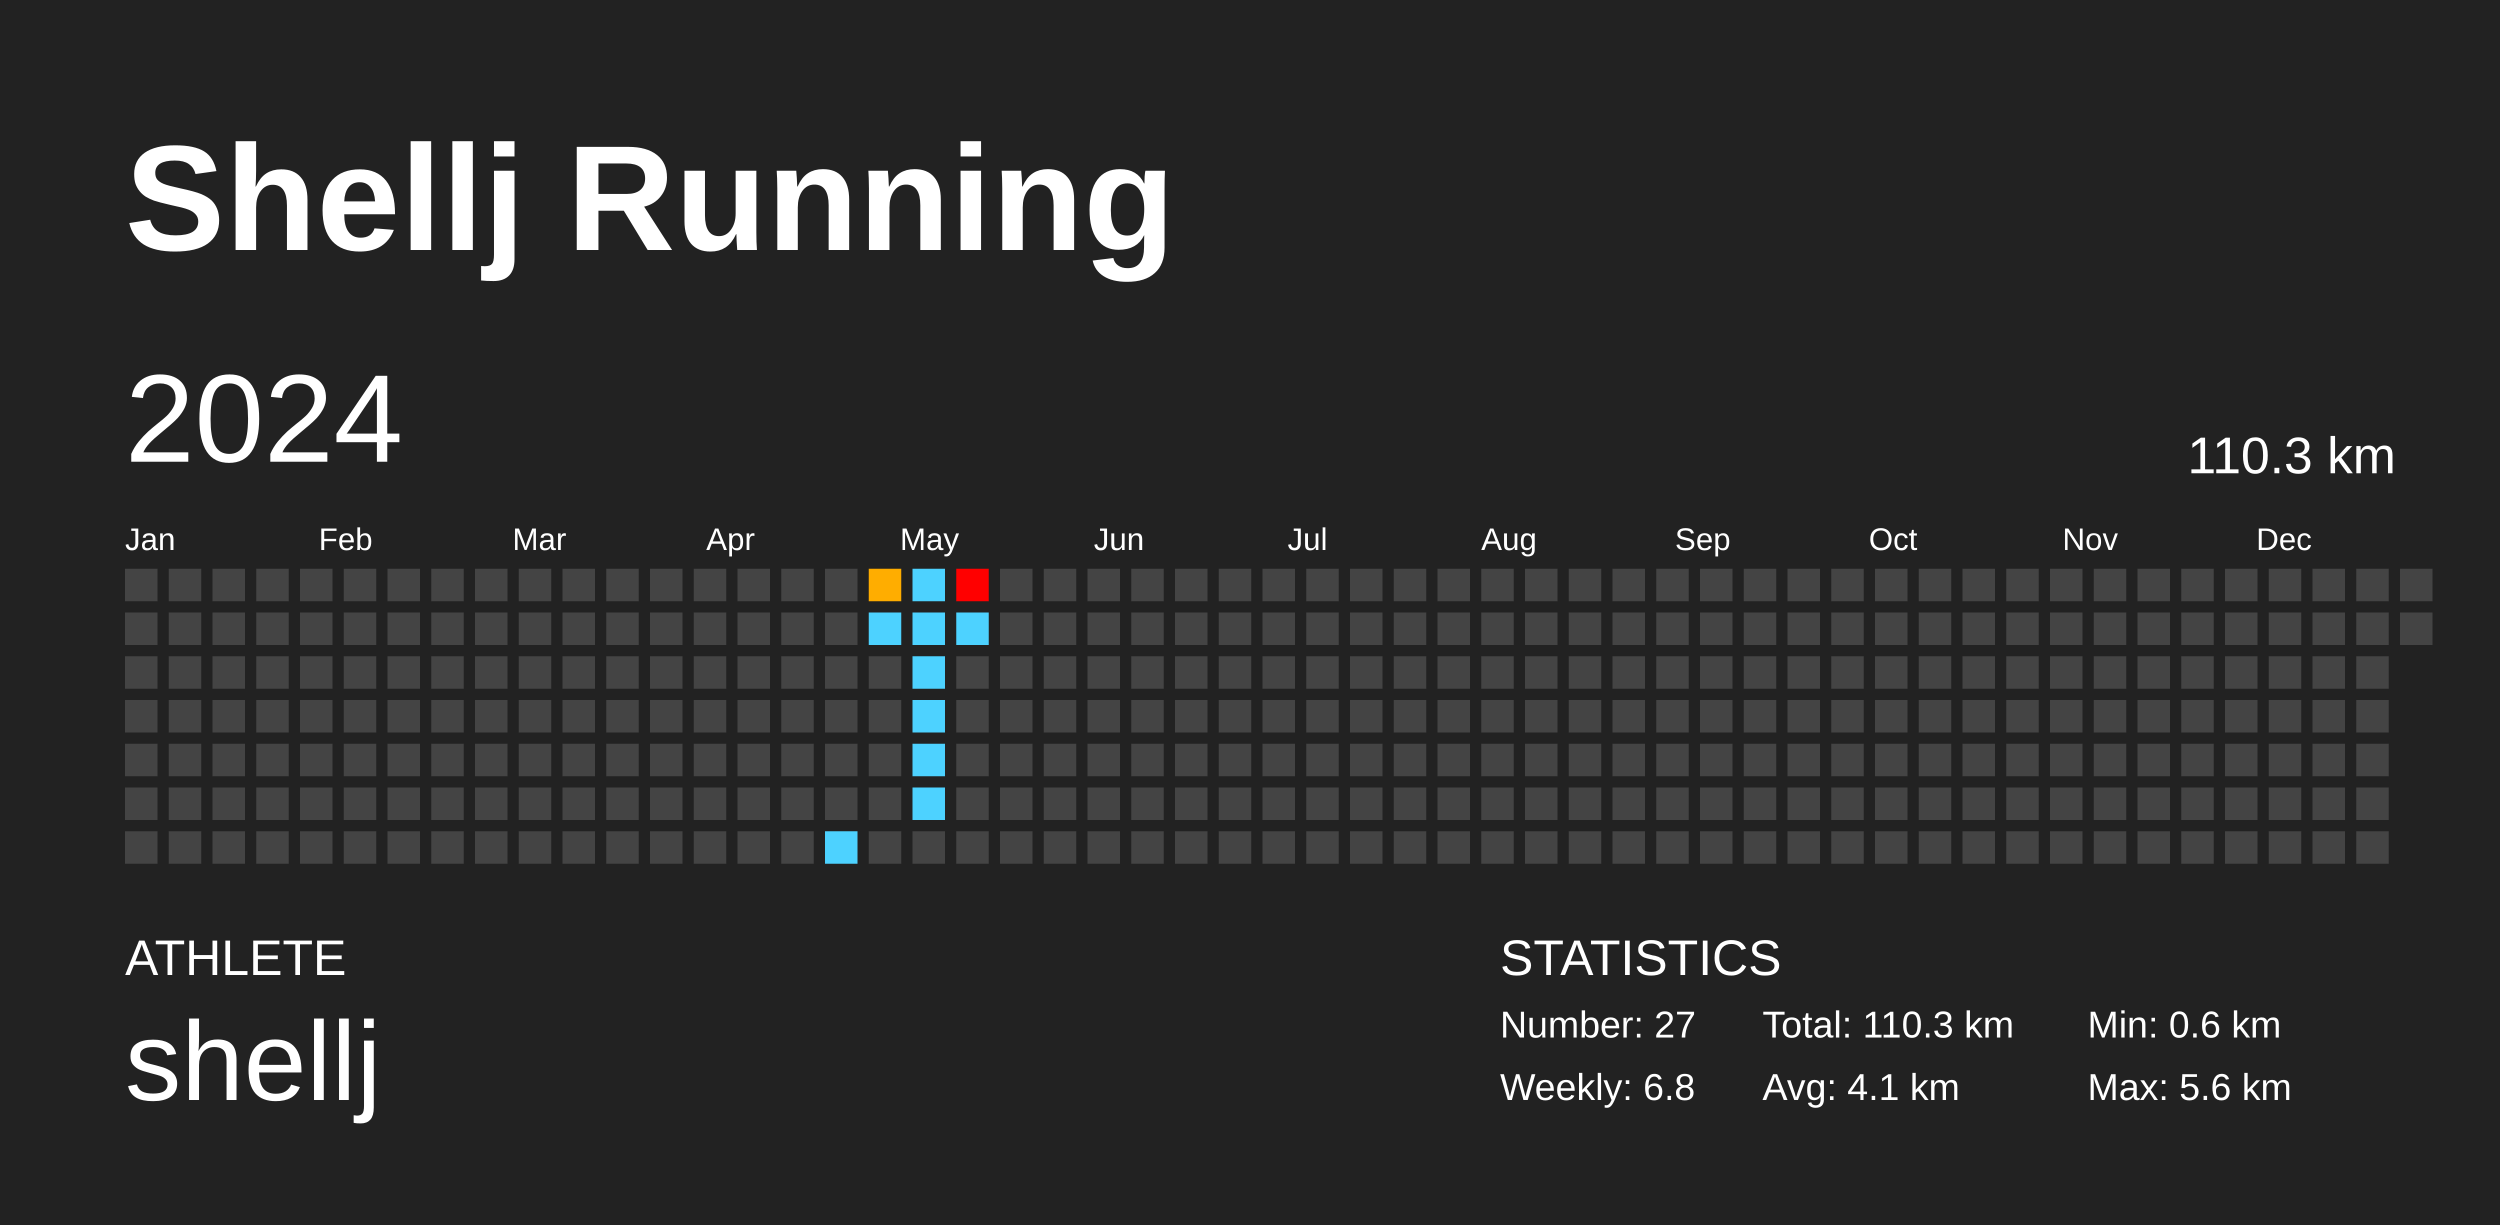
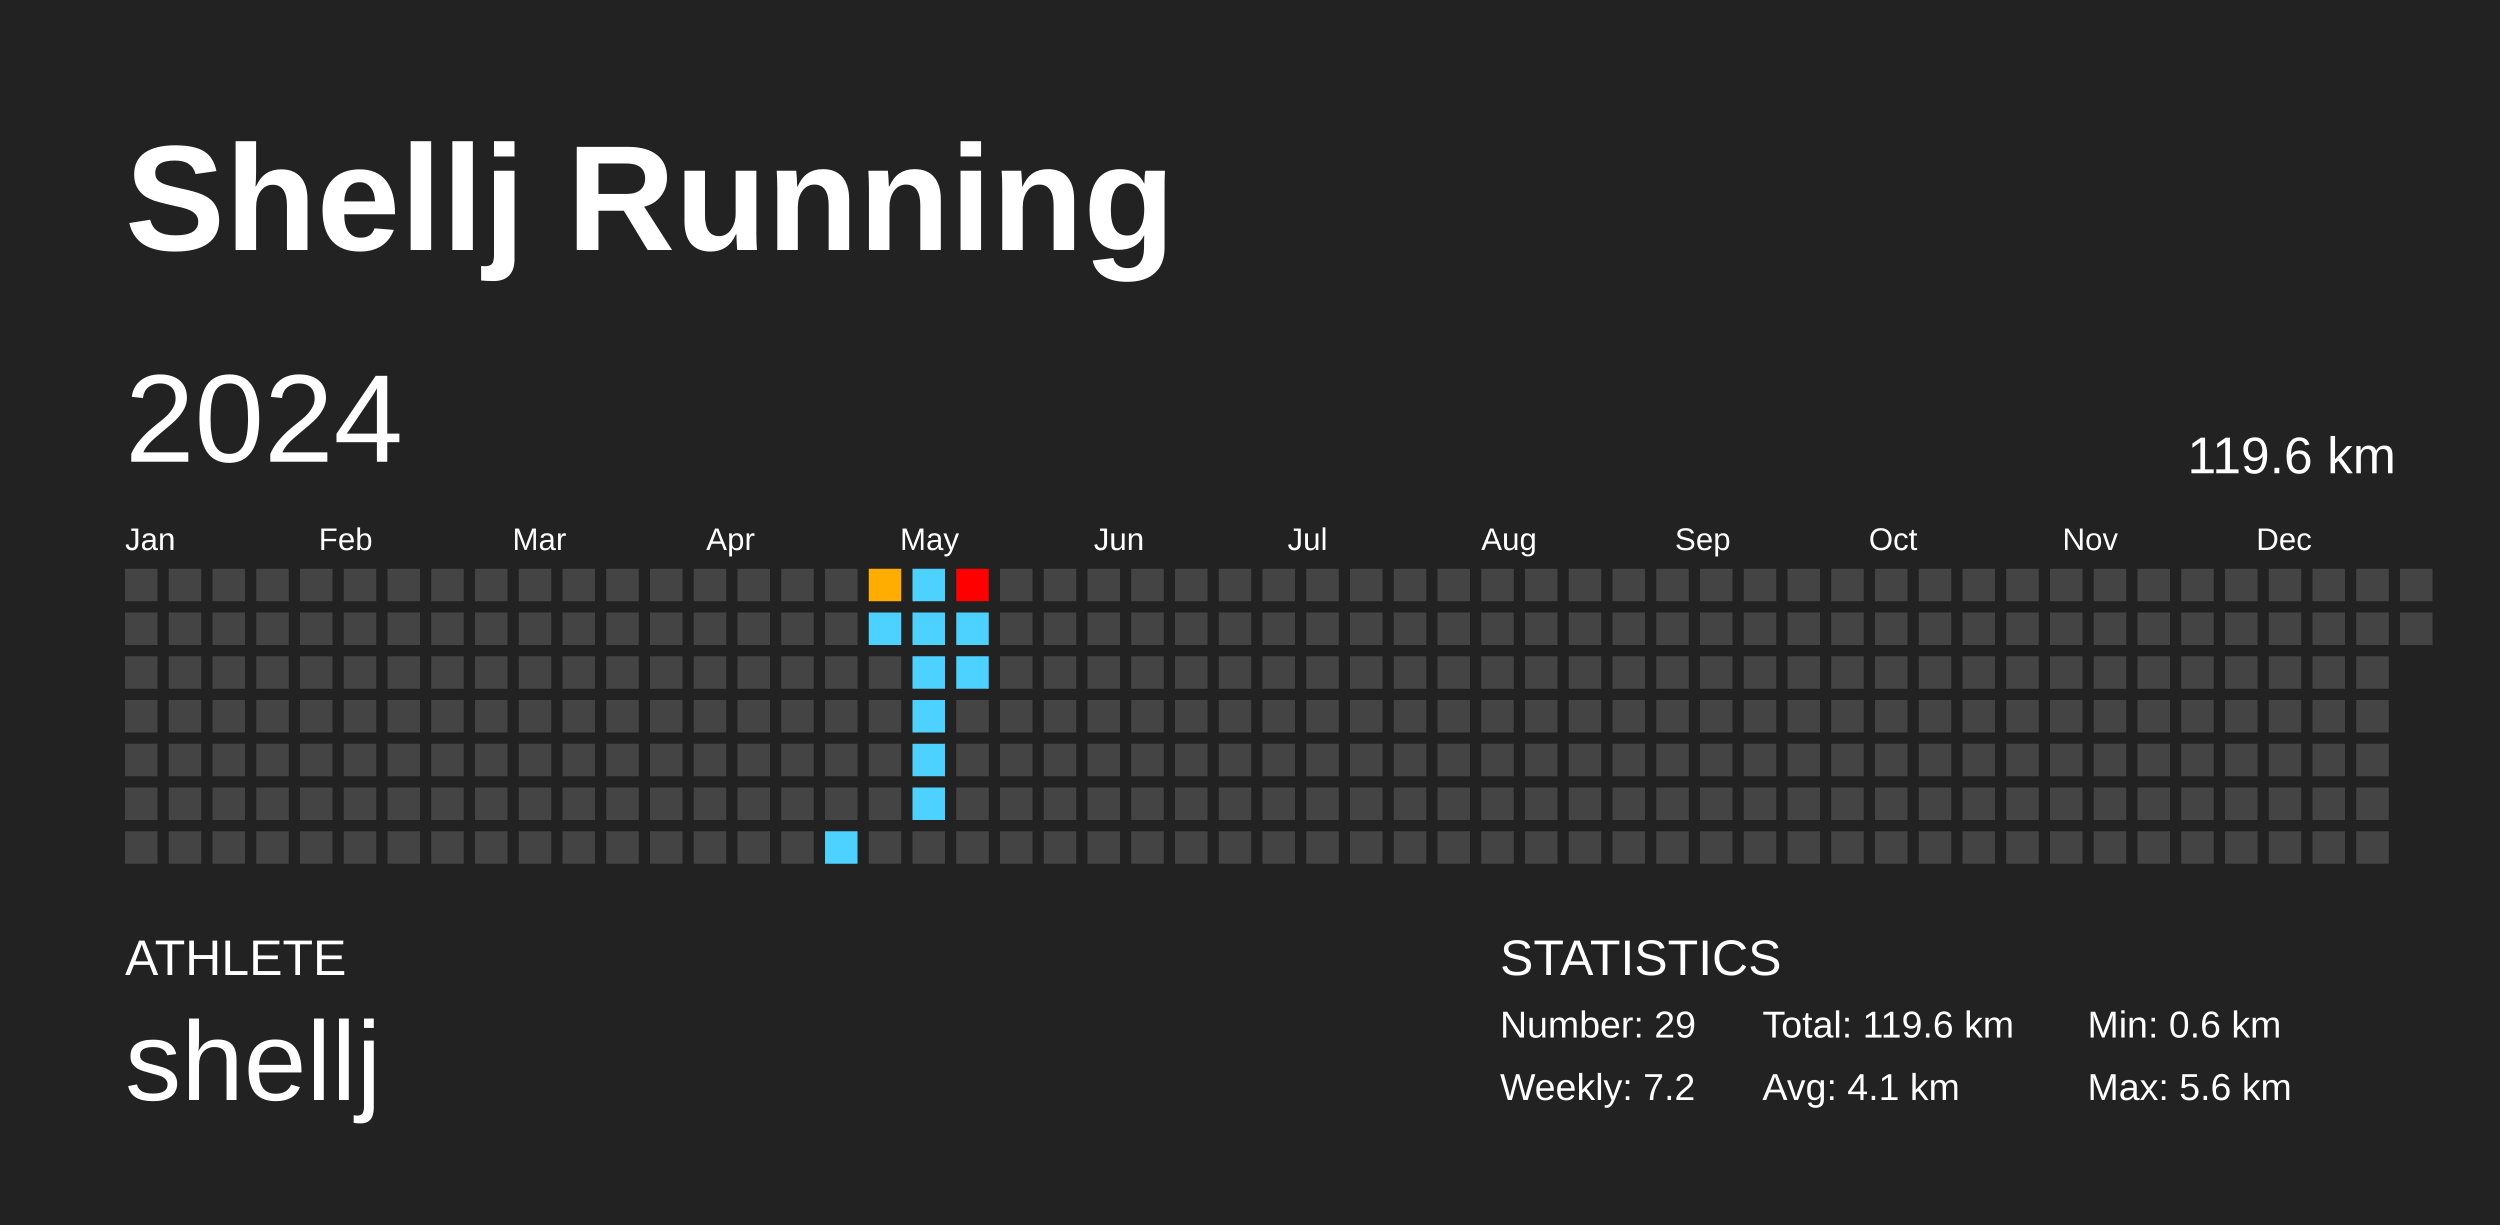
<svg xmlns="http://www.w3.org/2000/svg" baseProfile="full" height="98mm" version="1.1" viewBox="0,0,200,98" width="200mm">
  <defs />
  <rect fill="#222222" height="98" width="200" x="0" y="0" />
  <text fill="#FFFFFF" style="font-size:12px; font-family:Arial; font-weight:bold;" x="10" y="20">Shellj Running</text>
  <text fill="#FFFFFF" style="font-size:4px; font-family:Arial" x="10" y="78">ATHLETE</text>
  <text fill="#FFFFFF" style="font-size:9px; font-family:Arial" x="10" y="88">shellj</text>
  <text fill="#FFFFFF" style="font-size:4px; font-family:Arial" x="120" y="78">STATISTICS</text>
-   <text fill="#FFFFFF" style="font-size:3px; font-family:Arial" x="120" y="83">Number: 27</text>
-   <text fill="#FFFFFF" style="font-size:3px; font-family:Arial" x="120" y="88">Weekly: 6.8</text>
-   <text fill="#FFFFFF" style="font-size:3px; font-family:Arial" x="141" y="83">Total: 110.3 km</text>
+   <text fill="#FFFFFF" style="font-size:3px; font-family:Arial" x="120" y="83">Number: 29</text>
+   <text fill="#FFFFFF" style="font-size:3px; font-family:Arial" x="120" y="88">Weekly: 7.2</text>
+   <text fill="#FFFFFF" style="font-size:3px; font-family:Arial" x="141" y="83">Total: 119.6 km</text>
  <text fill="#FFFFFF" style="font-size:3px; font-family:Arial" x="141" y="88">Avg: 4.1 km</text>
  <text fill="#FFFFFF" style="font-size:3px; font-family:Arial" x="167" y="83">Min: 0.6 km</text>
  <text fill="#FFFFFF" style="font-size:3px; font-family:Arial" x="167" y="88">Max: 5.6 km</text>
  <text dominant-baseline="hanging" fill="#FFFFFF" style="font-size:10.0px; font-family:Arial;" x="10" y="30">2024</text>
-   <text dominant-baseline="hanging" fill="#FFFFFF" style="font-size:4.125px; font-family:Arial;" x="175" y="35">110.3 km</text>
+   <text dominant-baseline="hanging" fill="#FFFFFF" style="font-size:4.125px; font-family:Arial;" x="175" y="35">119.6 km</text>
  <text fill="#FFFFFF" style="font-size:2.5px; font-family:Arial" x="10.0" y="44">Jan</text>
  <text fill="#FFFFFF" style="font-size:2.5px; font-family:Arial" x="25.5" y="44">Feb</text>
  <text fill="#FFFFFF" style="font-size:2.5px; font-family:Arial" x="41.0" y="44">Mar</text>
  <text fill="#FFFFFF" style="font-size:2.5px; font-family:Arial" x="56.5" y="44">Apr</text>
  <text fill="#FFFFFF" style="font-size:2.5px; font-family:Arial" x="72.0" y="44">May</text>
  <text fill="#FFFFFF" style="font-size:2.5px; font-family:Arial" x="87.5" y="44">Jun</text>
  <text fill="#FFFFFF" style="font-size:2.5px; font-family:Arial" x="103.0" y="44">Jul</text>
  <text fill="#FFFFFF" style="font-size:2.5px; font-family:Arial" x="118.5" y="44">Aug</text>
  <text fill="#FFFFFF" style="font-size:2.5px; font-family:Arial" x="134.0" y="44">Sep</text>
  <text fill="#FFFFFF" style="font-size:2.5px; font-family:Arial" x="149.5" y="44">Oct</text>
  <text fill="#FFFFFF" style="font-size:2.5px; font-family:Arial" x="165.0" y="44">Nov</text>
  <text fill="#FFFFFF" style="font-size:2.5px; font-family:Arial" x="180.5" y="44">Dec</text>
  <rect fill="#444444" height="2.6" width="2.6" x="10.0" y="45.5" />
  <rect fill="#444444" height="2.6" width="2.6" x="10.0" y="49.0" />
  <rect fill="#444444" height="2.6" width="2.6" x="10.0" y="52.5" />
  <rect fill="#444444" height="2.6" width="2.6" x="10.0" y="56.0" />
  <rect fill="#444444" height="2.6" width="2.6" x="10.0" y="59.5" />
  <rect fill="#444444" height="2.6" width="2.6" x="10.0" y="63.0" />
  <rect fill="#444444" height="2.6" width="2.6" x="10.0" y="66.5" />
  <rect fill="#444444" height="2.6" width="2.6" x="13.5" y="45.5" />
  <rect fill="#444444" height="2.6" width="2.6" x="13.5" y="49.0" />
  <rect fill="#444444" height="2.6" width="2.6" x="13.5" y="52.5" />
  <rect fill="#444444" height="2.6" width="2.6" x="13.5" y="56.0" />
  <rect fill="#444444" height="2.6" width="2.6" x="13.5" y="59.5" />
  <rect fill="#444444" height="2.6" width="2.6" x="13.5" y="63.0" />
  <rect fill="#444444" height="2.6" width="2.6" x="13.5" y="66.5" />
  <rect fill="#444444" height="2.6" width="2.6" x="17.0" y="45.5" />
  <rect fill="#444444" height="2.6" width="2.6" x="17.0" y="49.0" />
  <rect fill="#444444" height="2.6" width="2.6" x="17.0" y="52.5" />
  <rect fill="#444444" height="2.6" width="2.6" x="17.0" y="56.0" />
  <rect fill="#444444" height="2.6" width="2.6" x="17.0" y="59.5" />
  <rect fill="#444444" height="2.6" width="2.6" x="17.0" y="63.0" />
  <rect fill="#444444" height="2.6" width="2.6" x="17.0" y="66.5" />
  <rect fill="#444444" height="2.6" width="2.6" x="20.5" y="45.5" />
  <rect fill="#444444" height="2.6" width="2.6" x="20.5" y="49.0" />
  <rect fill="#444444" height="2.6" width="2.6" x="20.5" y="52.5" />
  <rect fill="#444444" height="2.6" width="2.6" x="20.5" y="56.0" />
  <rect fill="#444444" height="2.6" width="2.6" x="20.5" y="59.5" />
  <rect fill="#444444" height="2.6" width="2.6" x="20.5" y="63.0" />
  <rect fill="#444444" height="2.6" width="2.6" x="20.5" y="66.5" />
  <rect fill="#444444" height="2.6" width="2.6" x="24.0" y="45.5" />
  <rect fill="#444444" height="2.6" width="2.6" x="24.0" y="49.0" />
  <rect fill="#444444" height="2.6" width="2.6" x="24.0" y="52.5" />
  <rect fill="#444444" height="2.6" width="2.6" x="24.0" y="56.0" />
  <rect fill="#444444" height="2.6" width="2.6" x="24.0" y="59.5" />
  <rect fill="#444444" height="2.6" width="2.6" x="24.0" y="63.0" />
  <rect fill="#444444" height="2.6" width="2.6" x="24.0" y="66.5" />
  <rect fill="#444444" height="2.6" width="2.6" x="27.5" y="45.5" />
  <rect fill="#444444" height="2.6" width="2.6" x="27.5" y="49.0" />
  <rect fill="#444444" height="2.6" width="2.6" x="27.5" y="52.5" />
  <rect fill="#444444" height="2.6" width="2.6" x="27.5" y="56.0" />
  <rect fill="#444444" height="2.6" width="2.6" x="27.5" y="59.5" />
  <rect fill="#444444" height="2.6" width="2.6" x="27.5" y="63.0" />
  <rect fill="#444444" height="2.6" width="2.6" x="27.5" y="66.5" />
  <rect fill="#444444" height="2.6" width="2.6" x="31.0" y="45.5" />
  <rect fill="#444444" height="2.6" width="2.6" x="31.0" y="49.0" />
  <rect fill="#444444" height="2.6" width="2.6" x="31.0" y="52.5" />
  <rect fill="#444444" height="2.6" width="2.6" x="31.0" y="56.0" />
  <rect fill="#444444" height="2.6" width="2.6" x="31.0" y="59.5" />
  <rect fill="#444444" height="2.6" width="2.6" x="31.0" y="63.0" />
  <rect fill="#444444" height="2.6" width="2.6" x="31.0" y="66.5" />
  <rect fill="#444444" height="2.6" width="2.6" x="34.5" y="45.5" />
  <rect fill="#444444" height="2.6" width="2.6" x="34.5" y="49.0" />
  <rect fill="#444444" height="2.6" width="2.6" x="34.5" y="52.5" />
  <rect fill="#444444" height="2.6" width="2.6" x="34.5" y="56.0" />
  <rect fill="#444444" height="2.6" width="2.6" x="34.5" y="59.5" />
  <rect fill="#444444" height="2.6" width="2.6" x="34.5" y="63.0" />
  <rect fill="#444444" height="2.6" width="2.6" x="34.5" y="66.5" />
  <rect fill="#444444" height="2.6" width="2.6" x="38.0" y="45.5" />
  <rect fill="#444444" height="2.6" width="2.6" x="38.0" y="49.0" />
  <rect fill="#444444" height="2.6" width="2.6" x="38.0" y="52.5" />
  <rect fill="#444444" height="2.6" width="2.6" x="38.0" y="56.0" />
  <rect fill="#444444" height="2.6" width="2.6" x="38.0" y="59.5" />
  <rect fill="#444444" height="2.6" width="2.6" x="38.0" y="63.0" />
  <rect fill="#444444" height="2.6" width="2.6" x="38.0" y="66.5" />
  <rect fill="#444444" height="2.6" width="2.6" x="41.5" y="45.5" />
  <rect fill="#444444" height="2.6" width="2.6" x="41.5" y="49.0" />
  <rect fill="#444444" height="2.6" width="2.6" x="41.5" y="52.5" />
  <rect fill="#444444" height="2.6" width="2.6" x="41.5" y="56.0" />
  <rect fill="#444444" height="2.6" width="2.6" x="41.5" y="59.5" />
  <rect fill="#444444" height="2.6" width="2.6" x="41.5" y="63.0" />
  <rect fill="#444444" height="2.6" width="2.6" x="41.5" y="66.5" />
  <rect fill="#444444" height="2.6" width="2.6" x="45.0" y="45.5" />
  <rect fill="#444444" height="2.6" width="2.6" x="45.0" y="49.0" />
  <rect fill="#444444" height="2.6" width="2.6" x="45.0" y="52.5" />
  <rect fill="#444444" height="2.6" width="2.6" x="45.0" y="56.0" />
  <rect fill="#444444" height="2.6" width="2.6" x="45.0" y="59.5" />
  <rect fill="#444444" height="2.6" width="2.6" x="45.0" y="63.0" />
  <rect fill="#444444" height="2.6" width="2.6" x="45.0" y="66.5" />
  <rect fill="#444444" height="2.6" width="2.6" x="48.5" y="45.5" />
  <rect fill="#444444" height="2.6" width="2.6" x="48.5" y="49.0" />
  <rect fill="#444444" height="2.6" width="2.6" x="48.5" y="52.5" />
  <rect fill="#444444" height="2.6" width="2.6" x="48.5" y="56.0" />
  <rect fill="#444444" height="2.6" width="2.6" x="48.5" y="59.5" />
  <rect fill="#444444" height="2.6" width="2.6" x="48.5" y="63.0" />
  <rect fill="#444444" height="2.6" width="2.6" x="48.5" y="66.5" />
  <rect fill="#444444" height="2.6" width="2.6" x="52.0" y="45.5" />
  <rect fill="#444444" height="2.6" width="2.6" x="52.0" y="49.0" />
  <rect fill="#444444" height="2.6" width="2.6" x="52.0" y="52.5" />
  <rect fill="#444444" height="2.6" width="2.6" x="52.0" y="56.0" />
  <rect fill="#444444" height="2.6" width="2.6" x="52.0" y="59.5" />
  <rect fill="#444444" height="2.6" width="2.6" x="52.0" y="63.0" />
  <rect fill="#444444" height="2.6" width="2.6" x="52.0" y="66.5" />
  <rect fill="#444444" height="2.6" width="2.6" x="55.5" y="45.5" />
  <rect fill="#444444" height="2.6" width="2.6" x="55.5" y="49.0" />
  <rect fill="#444444" height="2.6" width="2.6" x="55.5" y="52.5" />
  <rect fill="#444444" height="2.6" width="2.6" x="55.5" y="56.0" />
  <rect fill="#444444" height="2.6" width="2.6" x="55.5" y="59.5" />
  <rect fill="#444444" height="2.6" width="2.6" x="55.5" y="63.0" />
  <rect fill="#444444" height="2.6" width="2.6" x="55.5" y="66.5" />
  <rect fill="#444444" height="2.6" width="2.6" x="59.0" y="45.5" />
  <rect fill="#444444" height="2.6" width="2.6" x="59.0" y="49.0" />
  <rect fill="#444444" height="2.6" width="2.6" x="59.0" y="52.5" />
  <rect fill="#444444" height="2.6" width="2.6" x="59.0" y="56.0" />
  <rect fill="#444444" height="2.6" width="2.6" x="59.0" y="59.5" />
  <rect fill="#444444" height="2.6" width="2.6" x="59.0" y="63.0" />
  <rect fill="#444444" height="2.6" width="2.6" x="59.0" y="66.5" />
  <rect fill="#444444" height="2.6" width="2.6" x="62.5" y="45.5" />
  <rect fill="#444444" height="2.6" width="2.6" x="62.5" y="49.0" />
  <rect fill="#444444" height="2.6" width="2.6" x="62.5" y="52.5" />
  <rect fill="#444444" height="2.6" width="2.6" x="62.5" y="56.0" />
  <rect fill="#444444" height="2.6" width="2.6" x="62.5" y="59.5" />
  <rect fill="#444444" height="2.6" width="2.6" x="62.5" y="63.0" />
  <rect fill="#444444" height="2.6" width="2.6" x="62.5" y="66.5" />
  <rect fill="#444444" height="2.6" width="2.6" x="66.0" y="45.5" />
  <rect fill="#444444" height="2.6" width="2.6" x="66.0" y="49.0" />
  <rect fill="#444444" height="2.6" width="2.6" x="66.0" y="52.5" />
  <rect fill="#444444" height="2.6" width="2.6" x="66.0" y="56.0" />
  <rect fill="#444444" height="2.6" width="2.6" x="66.0" y="59.5" />
  <rect fill="#444444" height="2.6" width="2.6" x="66.0" y="63.0" />
  <rect fill="#4dd2ff" height="2.6" width="2.6" x="66.0" y="66.5" />
  <rect fill="#ffad00" height="2.6" width="2.6" x="69.5" y="45.5" />
  <rect fill="#4dd2ff" height="2.6" width="2.6" x="69.5" y="49.0" />
  <rect fill="#444444" height="2.6" width="2.6" x="69.5" y="52.5" />
  <rect fill="#444444" height="2.6" width="2.6" x="69.5" y="56.0" />
  <rect fill="#444444" height="2.6" width="2.6" x="69.5" y="59.5" />
  <rect fill="#444444" height="2.6" width="2.6" x="69.5" y="63.0" />
  <rect fill="#444444" height="2.6" width="2.6" x="69.5" y="66.5" />
  <rect fill="#4dd2ff" height="2.6" width="2.6" x="73.0" y="45.5" />
  <rect fill="#4dd2ff" height="2.6" width="2.6" x="73.0" y="49.0" />
  <rect fill="#4dd2ff" height="2.6" width="2.6" x="73.0" y="52.5" />
  <rect fill="#4dd2ff" height="2.6" width="2.6" x="73.0" y="56.0" />
  <rect fill="#4dd2ff" height="2.6" width="2.6" x="73.0" y="59.5" />
  <rect fill="#4dd2ff" height="2.6" width="2.6" x="73.0" y="63.0" />
  <rect fill="#444444" height="2.6" width="2.6" x="73.0" y="66.5" />
  <rect fill="red" height="2.6" width="2.6" x="76.5" y="45.5" />
  <rect fill="#4dd2ff" height="2.6" width="2.6" x="76.5" y="49.0" />
-   <rect fill="#444444" height="2.6" width="2.6" x="76.5" y="52.5" />
+   <rect fill="#4dd2ff" height="2.6" width="2.6" x="76.5" y="52.5" />
  <rect fill="#444444" height="2.6" width="2.6" x="76.5" y="56.0" />
  <rect fill="#444444" height="2.6" width="2.6" x="76.5" y="59.5" />
  <rect fill="#444444" height="2.6" width="2.6" x="76.5" y="63.0" />
  <rect fill="#444444" height="2.6" width="2.6" x="76.5" y="66.5" />
  <rect fill="#444444" height="2.6" width="2.6" x="80.0" y="45.5" />
  <rect fill="#444444" height="2.6" width="2.6" x="80.0" y="49.0" />
  <rect fill="#444444" height="2.6" width="2.6" x="80.0" y="52.5" />
  <rect fill="#444444" height="2.6" width="2.6" x="80.0" y="56.0" />
  <rect fill="#444444" height="2.6" width="2.6" x="80.0" y="59.5" />
  <rect fill="#444444" height="2.6" width="2.6" x="80.0" y="63.0" />
  <rect fill="#444444" height="2.6" width="2.6" x="80.0" y="66.5" />
  <rect fill="#444444" height="2.6" width="2.6" x="83.5" y="45.5" />
  <rect fill="#444444" height="2.6" width="2.6" x="83.5" y="49.0" />
  <rect fill="#444444" height="2.6" width="2.6" x="83.5" y="52.5" />
  <rect fill="#444444" height="2.6" width="2.6" x="83.5" y="56.0" />
  <rect fill="#444444" height="2.6" width="2.6" x="83.5" y="59.5" />
  <rect fill="#444444" height="2.6" width="2.6" x="83.5" y="63.0" />
  <rect fill="#444444" height="2.6" width="2.6" x="83.5" y="66.5" />
  <rect fill="#444444" height="2.6" width="2.6" x="87.0" y="45.5" />
  <rect fill="#444444" height="2.6" width="2.6" x="87.0" y="49.0" />
  <rect fill="#444444" height="2.6" width="2.6" x="87.0" y="52.5" />
  <rect fill="#444444" height="2.6" width="2.6" x="87.0" y="56.0" />
  <rect fill="#444444" height="2.6" width="2.6" x="87.0" y="59.5" />
  <rect fill="#444444" height="2.6" width="2.6" x="87.0" y="63.0" />
  <rect fill="#444444" height="2.6" width="2.6" x="87.0" y="66.5" />
  <rect fill="#444444" height="2.6" width="2.6" x="90.5" y="45.5" />
  <rect fill="#444444" height="2.6" width="2.6" x="90.5" y="49.0" />
  <rect fill="#444444" height="2.6" width="2.6" x="90.5" y="52.5" />
  <rect fill="#444444" height="2.6" width="2.6" x="90.5" y="56.0" />
  <rect fill="#444444" height="2.6" width="2.6" x="90.5" y="59.5" />
  <rect fill="#444444" height="2.6" width="2.6" x="90.5" y="63.0" />
  <rect fill="#444444" height="2.6" width="2.6" x="90.5" y="66.5" />
  <rect fill="#444444" height="2.6" width="2.6" x="94.0" y="45.5" />
  <rect fill="#444444" height="2.6" width="2.6" x="94.0" y="49.0" />
  <rect fill="#444444" height="2.6" width="2.6" x="94.0" y="52.5" />
  <rect fill="#444444" height="2.6" width="2.6" x="94.0" y="56.0" />
  <rect fill="#444444" height="2.6" width="2.6" x="94.0" y="59.5" />
  <rect fill="#444444" height="2.6" width="2.6" x="94.0" y="63.0" />
  <rect fill="#444444" height="2.6" width="2.6" x="94.0" y="66.5" />
  <rect fill="#444444" height="2.6" width="2.6" x="97.5" y="45.5" />
  <rect fill="#444444" height="2.6" width="2.6" x="97.5" y="49.0" />
  <rect fill="#444444" height="2.6" width="2.6" x="97.5" y="52.5" />
  <rect fill="#444444" height="2.6" width="2.6" x="97.5" y="56.0" />
  <rect fill="#444444" height="2.6" width="2.6" x="97.5" y="59.5" />
  <rect fill="#444444" height="2.6" width="2.6" x="97.5" y="63.0" />
  <rect fill="#444444" height="2.6" width="2.6" x="97.5" y="66.5" />
  <rect fill="#444444" height="2.6" width="2.6" x="101.0" y="45.5" />
  <rect fill="#444444" height="2.6" width="2.6" x="101.0" y="49.0" />
  <rect fill="#444444" height="2.6" width="2.6" x="101.0" y="52.5" />
  <rect fill="#444444" height="2.6" width="2.6" x="101.0" y="56.0" />
  <rect fill="#444444" height="2.6" width="2.6" x="101.0" y="59.5" />
  <rect fill="#444444" height="2.6" width="2.6" x="101.0" y="63.0" />
  <rect fill="#444444" height="2.6" width="2.6" x="101.0" y="66.5" />
  <rect fill="#444444" height="2.6" width="2.6" x="104.5" y="45.5" />
  <rect fill="#444444" height="2.6" width="2.6" x="104.5" y="49.0" />
  <rect fill="#444444" height="2.6" width="2.6" x="104.5" y="52.5" />
  <rect fill="#444444" height="2.6" width="2.6" x="104.5" y="56.0" />
  <rect fill="#444444" height="2.6" width="2.6" x="104.5" y="59.5" />
  <rect fill="#444444" height="2.6" width="2.6" x="104.5" y="63.0" />
  <rect fill="#444444" height="2.6" width="2.6" x="104.5" y="66.5" />
  <rect fill="#444444" height="2.6" width="2.6" x="108.0" y="45.5" />
  <rect fill="#444444" height="2.6" width="2.6" x="108.0" y="49.0" />
  <rect fill="#444444" height="2.6" width="2.6" x="108.0" y="52.5" />
  <rect fill="#444444" height="2.6" width="2.6" x="108.0" y="56.0" />
  <rect fill="#444444" height="2.6" width="2.6" x="108.0" y="59.5" />
  <rect fill="#444444" height="2.6" width="2.6" x="108.0" y="63.0" />
  <rect fill="#444444" height="2.6" width="2.6" x="108.0" y="66.5" />
  <rect fill="#444444" height="2.6" width="2.6" x="111.5" y="45.5" />
  <rect fill="#444444" height="2.6" width="2.6" x="111.5" y="49.0" />
  <rect fill="#444444" height="2.6" width="2.6" x="111.5" y="52.5" />
  <rect fill="#444444" height="2.6" width="2.6" x="111.5" y="56.0" />
  <rect fill="#444444" height="2.6" width="2.6" x="111.5" y="59.5" />
  <rect fill="#444444" height="2.6" width="2.6" x="111.5" y="63.0" />
  <rect fill="#444444" height="2.6" width="2.6" x="111.5" y="66.5" />
  <rect fill="#444444" height="2.6" width="2.6" x="115.0" y="45.5" />
  <rect fill="#444444" height="2.6" width="2.6" x="115.0" y="49.0" />
  <rect fill="#444444" height="2.6" width="2.6" x="115.0" y="52.5" />
  <rect fill="#444444" height="2.6" width="2.6" x="115.0" y="56.0" />
  <rect fill="#444444" height="2.6" width="2.6" x="115.0" y="59.5" />
  <rect fill="#444444" height="2.6" width="2.6" x="115.0" y="63.0" />
  <rect fill="#444444" height="2.6" width="2.6" x="115.0" y="66.5" />
  <rect fill="#444444" height="2.6" width="2.6" x="118.5" y="45.5" />
  <rect fill="#444444" height="2.6" width="2.6" x="118.5" y="49.0" />
  <rect fill="#444444" height="2.6" width="2.6" x="118.5" y="52.5" />
  <rect fill="#444444" height="2.6" width="2.6" x="118.5" y="56.0" />
  <rect fill="#444444" height="2.6" width="2.6" x="118.5" y="59.5" />
  <rect fill="#444444" height="2.6" width="2.6" x="118.5" y="63.0" />
  <rect fill="#444444" height="2.6" width="2.6" x="118.5" y="66.5" />
  <rect fill="#444444" height="2.6" width="2.6" x="122.0" y="45.5" />
  <rect fill="#444444" height="2.6" width="2.6" x="122.0" y="49.0" />
  <rect fill="#444444" height="2.6" width="2.6" x="122.0" y="52.5" />
  <rect fill="#444444" height="2.6" width="2.6" x="122.0" y="56.0" />
  <rect fill="#444444" height="2.6" width="2.6" x="122.0" y="59.5" />
  <rect fill="#444444" height="2.6" width="2.6" x="122.0" y="63.0" />
  <rect fill="#444444" height="2.6" width="2.6" x="122.0" y="66.5" />
  <rect fill="#444444" height="2.6" width="2.6" x="125.5" y="45.5" />
  <rect fill="#444444" height="2.6" width="2.6" x="125.5" y="49.0" />
  <rect fill="#444444" height="2.6" width="2.6" x="125.5" y="52.5" />
  <rect fill="#444444" height="2.6" width="2.6" x="125.5" y="56.0" />
  <rect fill="#444444" height="2.6" width="2.6" x="125.5" y="59.5" />
  <rect fill="#444444" height="2.6" width="2.6" x="125.5" y="63.0" />
  <rect fill="#444444" height="2.6" width="2.6" x="125.5" y="66.5" />
  <rect fill="#444444" height="2.6" width="2.6" x="129.0" y="45.5" />
  <rect fill="#444444" height="2.6" width="2.6" x="129.0" y="49.0" />
  <rect fill="#444444" height="2.6" width="2.6" x="129.0" y="52.5" />
  <rect fill="#444444" height="2.6" width="2.6" x="129.0" y="56.0" />
  <rect fill="#444444" height="2.6" width="2.6" x="129.0" y="59.5" />
  <rect fill="#444444" height="2.6" width="2.6" x="129.0" y="63.0" />
  <rect fill="#444444" height="2.6" width="2.6" x="129.0" y="66.5" />
  <rect fill="#444444" height="2.6" width="2.6" x="132.5" y="45.5" />
  <rect fill="#444444" height="2.6" width="2.6" x="132.5" y="49.0" />
  <rect fill="#444444" height="2.6" width="2.6" x="132.5" y="52.5" />
  <rect fill="#444444" height="2.6" width="2.6" x="132.5" y="56.0" />
  <rect fill="#444444" height="2.6" width="2.6" x="132.5" y="59.5" />
  <rect fill="#444444" height="2.6" width="2.6" x="132.5" y="63.0" />
  <rect fill="#444444" height="2.6" width="2.6" x="132.5" y="66.5" />
  <rect fill="#444444" height="2.6" width="2.6" x="136.0" y="45.5" />
  <rect fill="#444444" height="2.6" width="2.6" x="136.0" y="49.0" />
  <rect fill="#444444" height="2.6" width="2.6" x="136.0" y="52.5" />
  <rect fill="#444444" height="2.6" width="2.6" x="136.0" y="56.0" />
  <rect fill="#444444" height="2.6" width="2.6" x="136.0" y="59.5" />
  <rect fill="#444444" height="2.6" width="2.6" x="136.0" y="63.0" />
  <rect fill="#444444" height="2.6" width="2.6" x="136.0" y="66.5" />
  <rect fill="#444444" height="2.6" width="2.6" x="139.5" y="45.5" />
  <rect fill="#444444" height="2.6" width="2.6" x="139.5" y="49.0" />
  <rect fill="#444444" height="2.6" width="2.6" x="139.5" y="52.5" />
  <rect fill="#444444" height="2.6" width="2.6" x="139.5" y="56.0" />
  <rect fill="#444444" height="2.6" width="2.6" x="139.5" y="59.5" />
  <rect fill="#444444" height="2.6" width="2.6" x="139.5" y="63.0" />
  <rect fill="#444444" height="2.6" width="2.6" x="139.5" y="66.5" />
  <rect fill="#444444" height="2.6" width="2.6" x="143.0" y="45.5" />
  <rect fill="#444444" height="2.6" width="2.6" x="143.0" y="49.0" />
  <rect fill="#444444" height="2.6" width="2.6" x="143.0" y="52.5" />
  <rect fill="#444444" height="2.6" width="2.6" x="143.0" y="56.0" />
  <rect fill="#444444" height="2.6" width="2.6" x="143.0" y="59.5" />
  <rect fill="#444444" height="2.6" width="2.6" x="143.0" y="63.0" />
  <rect fill="#444444" height="2.6" width="2.6" x="143.0" y="66.5" />
  <rect fill="#444444" height="2.6" width="2.6" x="146.5" y="45.5" />
  <rect fill="#444444" height="2.6" width="2.6" x="146.5" y="49.0" />
  <rect fill="#444444" height="2.6" width="2.6" x="146.5" y="52.5" />
  <rect fill="#444444" height="2.6" width="2.6" x="146.5" y="56.0" />
  <rect fill="#444444" height="2.6" width="2.6" x="146.5" y="59.5" />
  <rect fill="#444444" height="2.6" width="2.6" x="146.5" y="63.0" />
  <rect fill="#444444" height="2.6" width="2.6" x="146.5" y="66.5" />
  <rect fill="#444444" height="2.6" width="2.6" x="150.0" y="45.5" />
  <rect fill="#444444" height="2.6" width="2.6" x="150.0" y="49.0" />
  <rect fill="#444444" height="2.6" width="2.6" x="150.0" y="52.5" />
  <rect fill="#444444" height="2.6" width="2.6" x="150.0" y="56.0" />
  <rect fill="#444444" height="2.6" width="2.6" x="150.0" y="59.5" />
  <rect fill="#444444" height="2.6" width="2.6" x="150.0" y="63.0" />
  <rect fill="#444444" height="2.6" width="2.6" x="150.0" y="66.5" />
  <rect fill="#444444" height="2.6" width="2.6" x="153.5" y="45.5" />
  <rect fill="#444444" height="2.6" width="2.6" x="153.5" y="49.0" />
  <rect fill="#444444" height="2.6" width="2.6" x="153.5" y="52.5" />
  <rect fill="#444444" height="2.6" width="2.6" x="153.5" y="56.0" />
  <rect fill="#444444" height="2.6" width="2.6" x="153.5" y="59.5" />
  <rect fill="#444444" height="2.6" width="2.6" x="153.5" y="63.0" />
  <rect fill="#444444" height="2.6" width="2.6" x="153.5" y="66.5" />
  <rect fill="#444444" height="2.6" width="2.6" x="157.0" y="45.5" />
  <rect fill="#444444" height="2.6" width="2.6" x="157.0" y="49.0" />
  <rect fill="#444444" height="2.6" width="2.6" x="157.0" y="52.5" />
  <rect fill="#444444" height="2.6" width="2.6" x="157.0" y="56.0" />
  <rect fill="#444444" height="2.6" width="2.6" x="157.0" y="59.5" />
  <rect fill="#444444" height="2.6" width="2.6" x="157.0" y="63.0" />
  <rect fill="#444444" height="2.6" width="2.6" x="157.0" y="66.5" />
  <rect fill="#444444" height="2.6" width="2.6" x="160.5" y="45.5" />
  <rect fill="#444444" height="2.6" width="2.6" x="160.5" y="49.0" />
  <rect fill="#444444" height="2.6" width="2.6" x="160.5" y="52.5" />
  <rect fill="#444444" height="2.6" width="2.6" x="160.5" y="56.0" />
  <rect fill="#444444" height="2.6" width="2.6" x="160.5" y="59.5" />
  <rect fill="#444444" height="2.6" width="2.6" x="160.5" y="63.0" />
  <rect fill="#444444" height="2.6" width="2.6" x="160.5" y="66.5" />
  <rect fill="#444444" height="2.6" width="2.6" x="164.0" y="45.5" />
  <rect fill="#444444" height="2.6" width="2.6" x="164.0" y="49.0" />
  <rect fill="#444444" height="2.6" width="2.6" x="164.0" y="52.5" />
  <rect fill="#444444" height="2.6" width="2.6" x="164.0" y="56.0" />
  <rect fill="#444444" height="2.6" width="2.6" x="164.0" y="59.5" />
  <rect fill="#444444" height="2.6" width="2.6" x="164.0" y="63.0" />
  <rect fill="#444444" height="2.6" width="2.6" x="164.0" y="66.5" />
  <rect fill="#444444" height="2.6" width="2.6" x="167.5" y="45.5" />
  <rect fill="#444444" height="2.6" width="2.6" x="167.5" y="49.0" />
  <rect fill="#444444" height="2.6" width="2.6" x="167.5" y="52.5" />
  <rect fill="#444444" height="2.6" width="2.6" x="167.5" y="56.0" />
  <rect fill="#444444" height="2.6" width="2.6" x="167.5" y="59.5" />
  <rect fill="#444444" height="2.6" width="2.6" x="167.5" y="63.0" />
  <rect fill="#444444" height="2.6" width="2.6" x="167.5" y="66.5" />
  <rect fill="#444444" height="2.6" width="2.6" x="171.0" y="45.5" />
  <rect fill="#444444" height="2.6" width="2.6" x="171.0" y="49.0" />
  <rect fill="#444444" height="2.6" width="2.6" x="171.0" y="52.5" />
  <rect fill="#444444" height="2.6" width="2.6" x="171.0" y="56.0" />
  <rect fill="#444444" height="2.6" width="2.6" x="171.0" y="59.5" />
  <rect fill="#444444" height="2.6" width="2.6" x="171.0" y="63.0" />
  <rect fill="#444444" height="2.6" width="2.6" x="171.0" y="66.5" />
  <rect fill="#444444" height="2.6" width="2.6" x="174.5" y="45.5" />
  <rect fill="#444444" height="2.6" width="2.6" x="174.5" y="49.0" />
  <rect fill="#444444" height="2.6" width="2.6" x="174.5" y="52.5" />
  <rect fill="#444444" height="2.6" width="2.6" x="174.5" y="56.0" />
  <rect fill="#444444" height="2.6" width="2.6" x="174.5" y="59.5" />
  <rect fill="#444444" height="2.6" width="2.6" x="174.5" y="63.0" />
  <rect fill="#444444" height="2.6" width="2.6" x="174.5" y="66.5" />
  <rect fill="#444444" height="2.6" width="2.6" x="178.0" y="45.5" />
  <rect fill="#444444" height="2.6" width="2.6" x="178.0" y="49.0" />
  <rect fill="#444444" height="2.6" width="2.6" x="178.0" y="52.5" />
  <rect fill="#444444" height="2.6" width="2.6" x="178.0" y="56.0" />
  <rect fill="#444444" height="2.6" width="2.6" x="178.0" y="59.5" />
  <rect fill="#444444" height="2.6" width="2.6" x="178.0" y="63.0" />
  <rect fill="#444444" height="2.6" width="2.6" x="178.0" y="66.5" />
  <rect fill="#444444" height="2.6" width="2.6" x="181.5" y="45.5" />
  <rect fill="#444444" height="2.6" width="2.6" x="181.5" y="49.0" />
  <rect fill="#444444" height="2.6" width="2.6" x="181.5" y="52.5" />
  <rect fill="#444444" height="2.6" width="2.6" x="181.5" y="56.0" />
  <rect fill="#444444" height="2.6" width="2.6" x="181.5" y="59.5" />
  <rect fill="#444444" height="2.6" width="2.6" x="181.5" y="63.0" />
  <rect fill="#444444" height="2.6" width="2.6" x="181.5" y="66.5" />
  <rect fill="#444444" height="2.6" width="2.6" x="185.0" y="45.5" />
  <rect fill="#444444" height="2.6" width="2.6" x="185.0" y="49.0" />
  <rect fill="#444444" height="2.6" width="2.6" x="185.0" y="52.5" />
  <rect fill="#444444" height="2.6" width="2.6" x="185.0" y="56.0" />
  <rect fill="#444444" height="2.6" width="2.6" x="185.0" y="59.5" />
  <rect fill="#444444" height="2.6" width="2.6" x="185.0" y="63.0" />
  <rect fill="#444444" height="2.6" width="2.6" x="185.0" y="66.5" />
  <rect fill="#444444" height="2.6" width="2.6" x="188.5" y="45.5" />
  <rect fill="#444444" height="2.6" width="2.6" x="188.5" y="49.0" />
  <rect fill="#444444" height="2.6" width="2.6" x="188.5" y="52.5" />
  <rect fill="#444444" height="2.6" width="2.6" x="188.5" y="56.0" />
  <rect fill="#444444" height="2.6" width="2.6" x="188.5" y="59.5" />
  <rect fill="#444444" height="2.6" width="2.6" x="188.5" y="63.0" />
  <rect fill="#444444" height="2.6" width="2.6" x="188.5" y="66.5" />
  <rect fill="#444444" height="2.6" width="2.6" x="192.0" y="45.5" />
  <rect fill="#444444" height="2.6" width="2.6" x="192.0" y="49.0" />
</svg>
